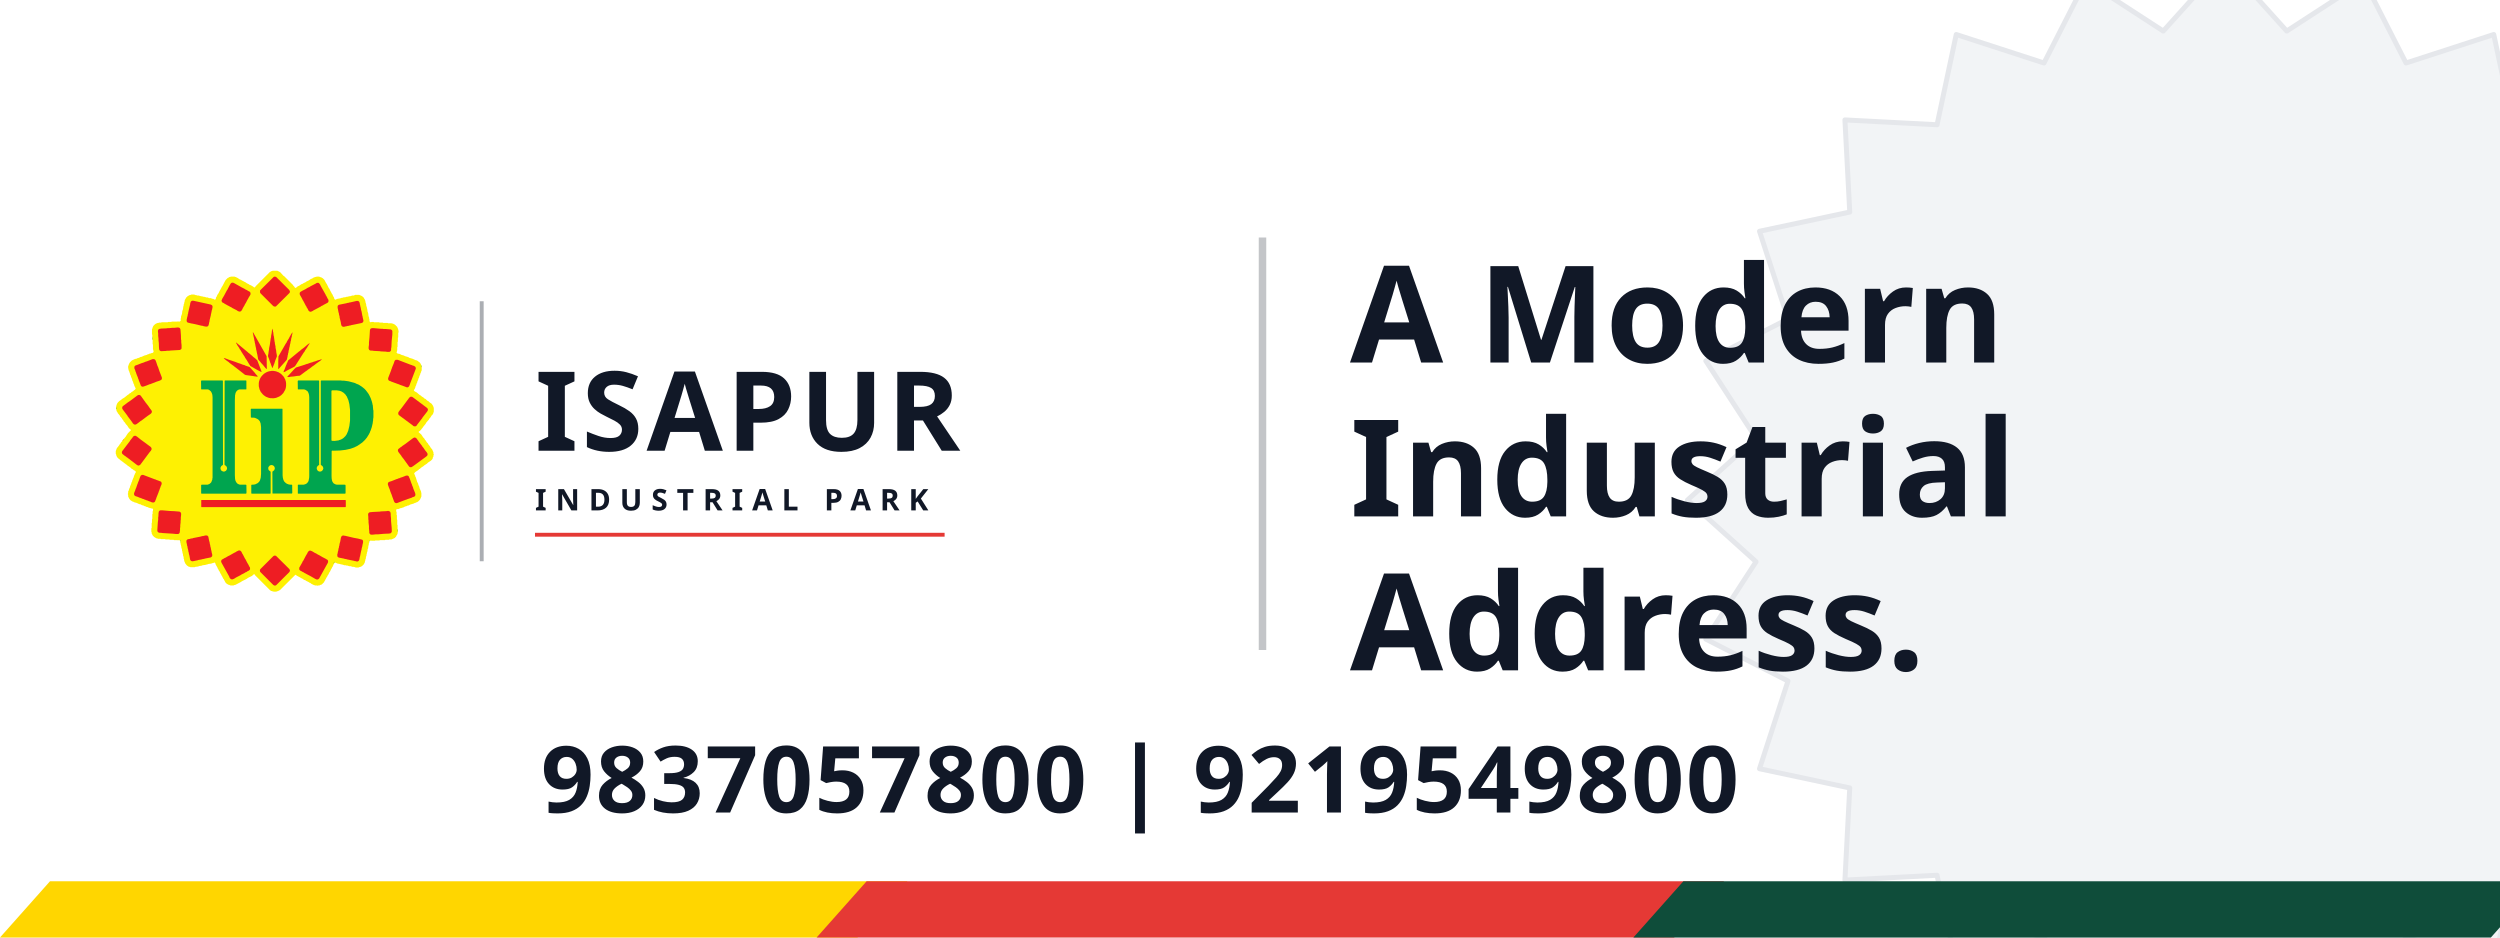
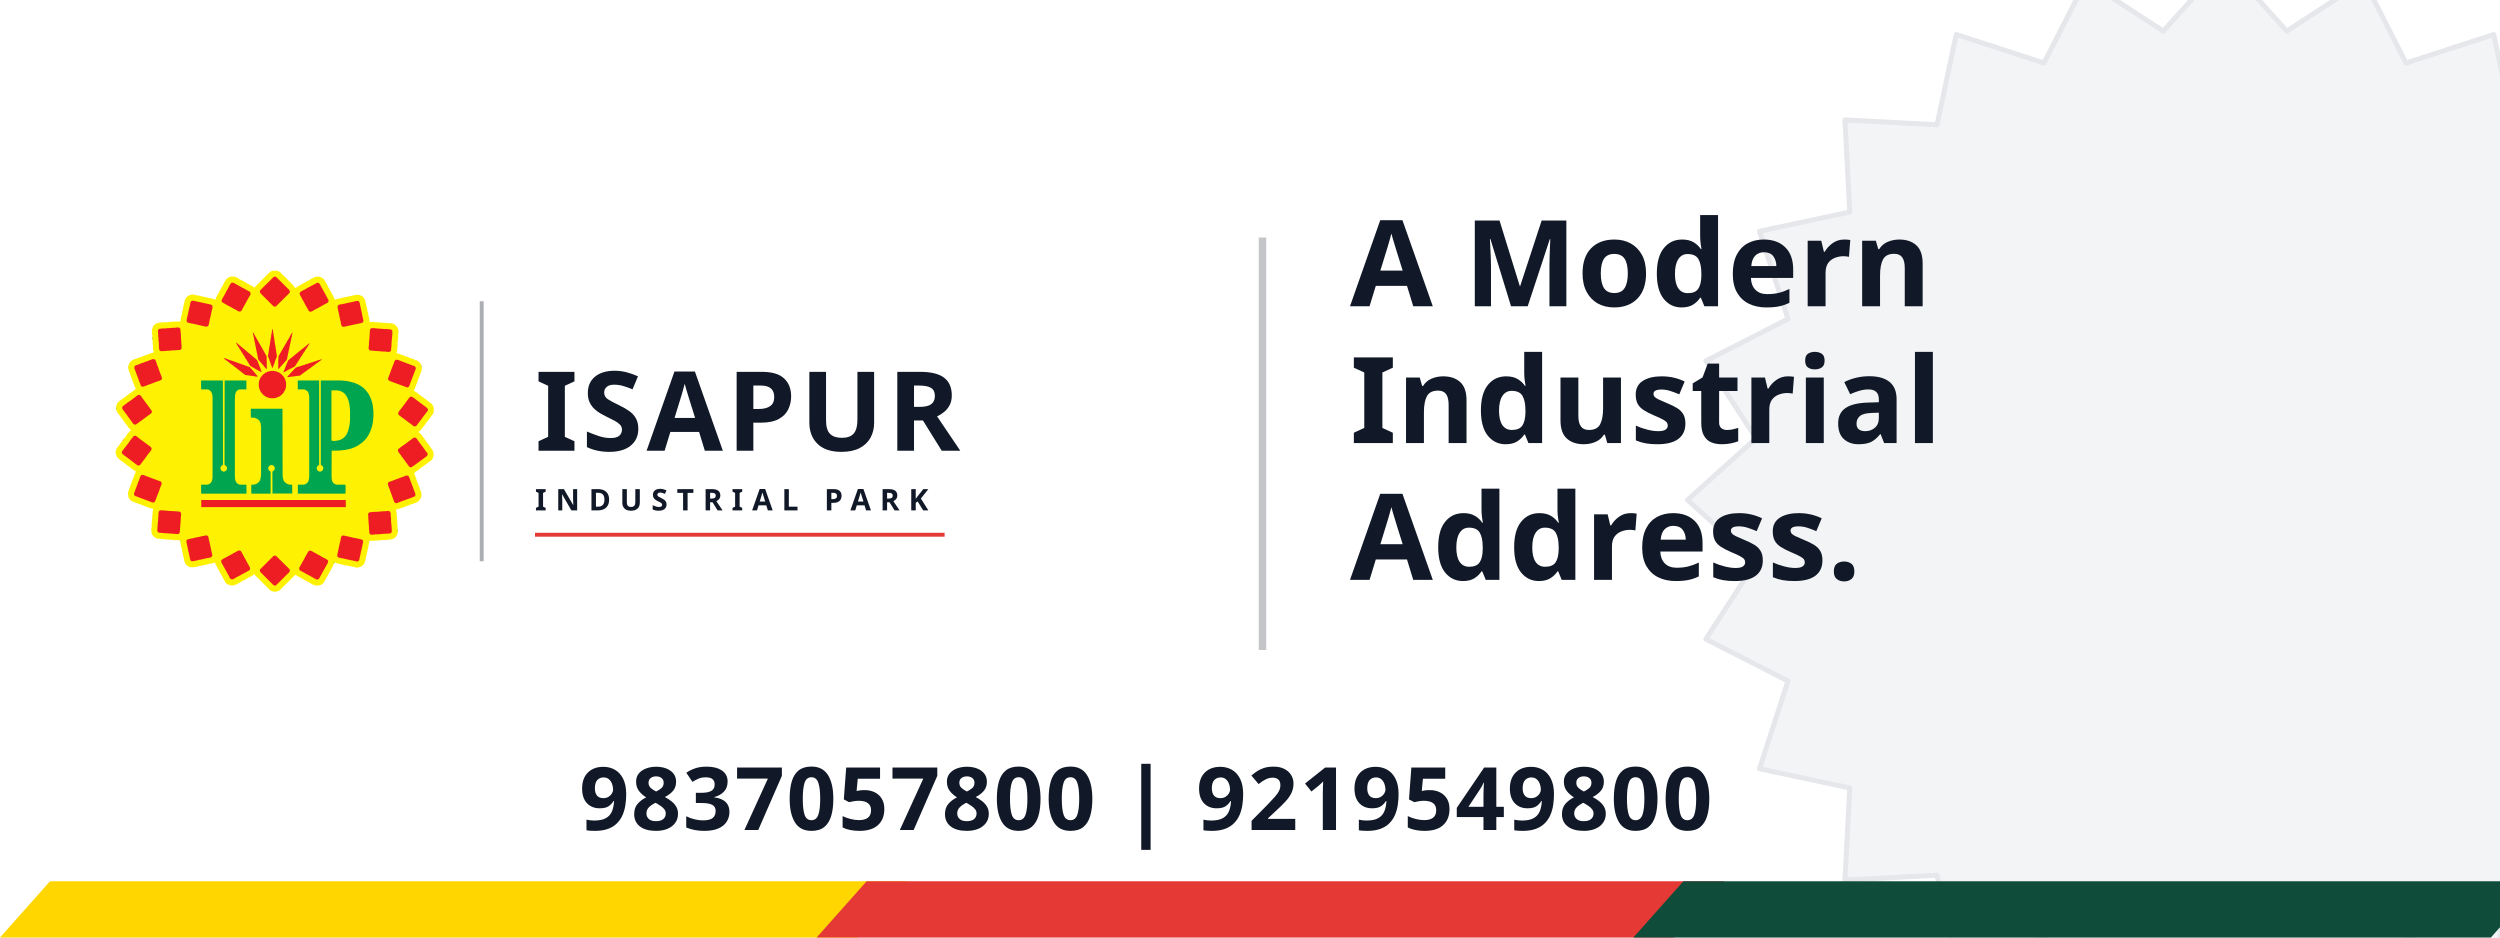
<svg xmlns="http://www.w3.org/2000/svg" viewBox="0 0 2000 750" width="40ft" height="15ft">
  <rect width="2000" height="750" fill="#FFFFFF" />
  <polygon points="1780.00,-30.00 1829.39,24.84 1891.29,-15.35 1924.81,50.40 1995.00,27.61 2010.36,99.80 2084.06,95.94 2080.20,169.64 2152.39,185.00 2129.60,255.19 2195.35,288.71 2155.16,350.61 2210.00,400.00 2155.16,449.39 2195.35,511.29 2129.60,544.81 2152.39,615.00 2080.20,630.36 2084.06,704.06 2010.36,700.20 1995.00,772.39 1924.81,749.60 1891.29,815.35 1829.39,775.16 1780.00,830.00 1730.61,775.16 1668.71,815.35 1635.19,749.60 1565.00,772.39 1549.64,700.20 1475.94,704.06 1479.80,630.36 1407.61,615.00 1430.40,544.81 1364.65,511.29 1404.84,449.39 1350.00,400.00 1404.84,350.61 1364.65,288.71 1430.40,255.19 1407.61,185.00 1479.80,169.64 1475.94,95.94 1549.64,99.80 1565.00,27.61 1635.19,50.40 1668.71,-15.35 1730.61,24.84" fill="#F2F4F6" />
  <polygon points="1780.00,-30.00 1829.39,24.84 1891.29,-15.35 1924.81,50.40 1995.00,27.61 2010.36,99.80 2084.06,95.94 2080.20,169.64 2152.39,185.00 2129.60,255.19 2195.35,288.71 2155.16,350.61 2210.00,400.00 2155.16,449.39 2195.35,511.29 2129.60,544.81 2152.39,615.00 2080.20,630.36 2084.06,704.06 2010.36,700.20 1995.00,772.39 1924.81,749.60 1891.29,815.35 1829.39,775.16 1780.00,830.00 1730.61,775.16 1668.71,815.35 1635.19,749.60 1565.00,772.39 1549.64,700.20 1475.94,704.06 1479.80,630.36 1407.61,615.00 1430.40,544.81 1364.65,511.29 1404.84,449.39 1350.00,400.00 1404.84,350.61 1364.65,288.71 1430.40,255.19 1407.61,185.00 1479.80,169.64 1475.94,95.94 1549.64,99.80 1565.00,27.61 1635.19,50.40 1668.71,-15.35 1730.61,24.84" fill="none" stroke="#E5E7EB" stroke-width="4" stroke-linejoin="round" />
  <g id="badge-hw" transform="translate(90.00 215.00) scale(0.08701)">
    <path d="M1472 18 L1467 21 L1463 21 L1446 31 L1315 162 L1313 167 L1308 172 L1299 170 L1292 163 L1281 158 L1277 154 L1257 146 L1253 142 L1236 134 L1217 121 L1209 119 L1205 115 L1188 107 L1184 103 L1170 98 L1151 85 L1131 75 L1127 75 L1122 72 L1088 72 L1083 75 L1074 76 L1070 80 L1059 85 L1042 102 L1036 111 L1010 161 L1006 165 L998 182 L994 186 L993 192 L988 198 L974 227 L967 234 L966 240 L961 246 L960 252 L951 266 L950 278 L942 285 L924 276 L917 276 L903 270 L887 270 L876 264 L863 264 L858 261 L851 261 L846 258 L836 258 L831 255 L821 255 L816 252 L809 252 L792 246 L779 246 L774 243 L767 243 L750 237 L725 237 L720 240 L707 243 L690 253 L676 267 L671 278 L666 284 L666 288 L663 293 L663 303 L660 308 L660 315 L654 332 L654 342 L651 347 L648 372 L642 389 L639 414 L630 440 L630 453 L627 458 L627 477 L620 485 L608 486 L605 484 L600 484 L597 486 L545 486 L540 489 L512 489 L507 492 L452 492 L447 495 L428 495 L423 498 L416 498 L399 505 L390 511 L376 525 L369 539 L369 543 L363 557 L363 603 L366 608 L366 651 L369 656 L369 693 L372 698 L372 741 L375 746 L378 765 L369 774 L362 774 L348 780 L341 780 L330 786 L326 786 L315 792 L293 798 L267 810 L260 810 L243 819 L230 822 L219 828 L212 828 L207 831 L203 831 L177 844 L160 861 L150 878 L150 882 L144 896 L144 915 L147 920 L147 930 L156 950 L156 954 L159 959 L162 972 L168 983 L171 996 L177 1007 L177 1011 L180 1016 L183 1029 L189 1040 L192 1053 L198 1064 L201 1077 L210 1094 L213 1104 L203 1115 L198 1117 L188 1127 L177 1132 L167 1142 L156 1147 L146 1157 L141 1159 L110 1184 L87 1198 L80 1205 L63 1216 L49 1230 L43 1239 L36 1256 L36 1263 L33 1268 L33 1290 L36 1295 L36 1302 L40 1313 L44 1317 L49 1328 L65 1347 L73 1361 L83 1371 L91 1385 L98 1392 L103 1403 L113 1413 L124 1430 L134 1440 L151 1466 L169 1481 L169 1485 L142 1512 L119 1547 L97 1572 L89 1586 L79 1596 L71 1610 L64 1617 L62 1622 L40 1650 L30 1676 L30 1701 L33 1706 L36 1719 L43 1733 L60 1750 L65 1752 L75 1762 L80 1764 L87 1771 L92 1773 L99 1780 L104 1782 L111 1789 L116 1791 L123 1798 L128 1800 L135 1807 L164 1827 L177 1840 L188 1845 L195 1852 L206 1857 L216 1868 L204 1889 L204 1893 L198 1904 L195 1917 L189 1928 L189 1932 L183 1943 L180 1956 L174 1967 L171 1980 L165 1991 L165 1995 L162 2000 L159 2013 L153 2024 L150 2037 L144 2048 L144 2064 L141 2069 L141 2073 L144 2078 L144 2094 L154 2114 L165 2128 L185 2141 L189 2141 L200 2147 L222 2153 L248 2165 L255 2165 L272 2174 L285 2177 L296 2183 L300 2183 L311 2189 L324 2192 L335 2198 L339 2198 L344 2201 L351 2201 L356 2204 L366 2204 L373 2210 L372 2226 L369 2231 L369 2253 L366 2258 L366 2298 L363 2303 L363 2334 L360 2339 L360 2382 L357 2387 L357 2418 L360 2423 L360 2433 L370 2453 L384 2467 L407 2480 L414 2480 L419 2483 L441 2483 L446 2486 L483 2486 L488 2489 L522 2489 L527 2492 L561 2492 L566 2495 L617 2496 L624 2504 L624 2523 L627 2528 L627 2538 L630 2543 L630 2550 L633 2555 L633 2565 L639 2582 L639 2592 L642 2597 L642 2607 L645 2612 L645 2619 L648 2624 L648 2634 L654 2651 L654 2664 L657 2669 L660 2688 L670 2711 L684 2728 L702 2740 L711 2741 L716 2744 L756 2744 L761 2741 L786 2738 L803 2732 L813 2732 L830 2726 L855 2723 L860 2720 L867 2720 L884 2714 L909 2711 L914 2708 L918 2708 L923 2705 L930 2705 L935 2701 L939 2701 L944 2706 L948 2714 L948 2718 L966 2750 L967 2756 L971 2760 L979 2777 L983 2781 L994 2804 L1002 2816 L1003 2822 L1007 2826 L1018 2849 L1022 2853 L1039 2885 L1050 2896 L1067 2906 L1071 2906 L1085 2912 L1113 2912 L1118 2909 L1131 2906 L1184 2878 L1188 2874 L1229 2854 L1248 2841 L1283 2824 L1296 2811 L1305 2809 L1310 2814 L1312 2819 L1449 2956 L1460 2963 L1464 2963 L1469 2966 L1476 2966 L1481 2969 L1506 2969 L1511 2966 L1524 2963 L1532 2957 L1538 2956 L1682 2813 L1698 2824 L1730 2841 L1734 2845 L1742 2847 L1761 2860 L1775 2865 L1779 2869 L1802 2880 L1814 2888 L1820 2889 L1827 2896 L1853 2909 L1857 2909 L1862 2912 L1878 2912 L1881 2914 L1886 2914 L1889 2912 L1902 2912 L1913 2906 L1917 2906 L1925 2902 L1945 2882 L1950 2871 L1955 2865 L1956 2859 L1960 2855 L1968 2838 L1972 2834 L1980 2817 L1984 2813 L1995 2790 L1999 2786 L2013 2757 L2017 2753 L2018 2747 L2023 2741 L2037 2709 L2045 2702 L2049 2702 L2069 2711 L2076 2711 L2081 2714 L2091 2714 L2096 2717 L2103 2717 L2108 2720 L2115 2720 L2132 2726 L2145 2726 L2150 2729 L2160 2729 L2177 2735 L2190 2735 L2207 2741 L2220 2741 L2237 2747 L2262 2747 L2267 2744 L2280 2741 L2294 2734 L2311 2717 L2321 2697 L2321 2690 L2324 2685 L2324 2678 L2330 2661 L2330 2651 L2336 2634 L2336 2624 L2339 2619 L2339 2612 L2345 2595 L2345 2582 L2351 2568 L2351 2555 L2354 2550 L2354 2540 L2357 2535 L2357 2525 L2360 2520 L2360 2507 L2366 2500 L2412 2501 L2417 2498 L2454 2498 L2459 2495 L2505 2495 L2510 2492 L2541 2492 L2546 2489 L2565 2489 L2594 2476 L2608 2462 L2609 2456 L2614 2450 L2621 2436 L2621 2426 L2624 2421 L2624 2399 L2621 2394 L2621 2357 L2618 2352 L2618 2309 L2615 2304 L2615 2267 L2612 2262 L2612 2237 L2609 2232 L2608 2216 L2615 2210 L2628 2210 L2648 2201 L2655 2201 L2660 2198 L2673 2195 L2690 2186 L2703 2183 L2714 2177 L2721 2177 L2738 2168 L2769 2159 L2780 2153 L2784 2153 L2795 2147 L2799 2147 L2810 2140 L2827 2123 L2840 2094 L2840 2060 L2837 2055 L2837 2048 L2825 2022 L2819 2000 L2813 1989 L2810 1976 L2801 1959 L2789 1919 L2783 1908 L2783 1904 L2774 1884 L2774 1880 L2784 1869 L2810 1852 L2820 1842 L2825 1840 L2844 1824 L2858 1816 L2865 1809 L2891 1792 L2901 1782 L2927 1765 L2938 1754 L2944 1745 L2945 1736 L2951 1725 L2951 1715 L2954 1710 L2954 1706 L2951 1701 L2951 1688 L2938 1659 L2928 1649 L2914 1626 L2907 1619 L2899 1605 L2889 1595 L2881 1581 L2874 1574 L2866 1560 L2856 1550 L2839 1524 L2815 1503 L2815 1499 L2820 1494 L2825 1492 L2839 1478 L2841 1473 L2851 1463 L2853 1458 L2878 1427 L2886 1413 L2908 1388 L2916 1374 L2926 1364 L2931 1353 L2941 1343 L2947 1334 L2954 1314 L2954 1280 L2947 1260 L2933 1240 L2916 1229 L2906 1219 L2892 1211 L2879 1198 L2868 1193 L2858 1183 L2844 1175 L2837 1168 L2820 1157 L2798 1138 L2778 1127 L2771 1119 L2771 1115 L2776 1109 L2783 1095 L2786 1082 L2792 1071 L2795 1058 L2801 1047 L2804 1034 L2810 1023 L2813 1010 L2819 999 L2822 986 L2828 975 L2831 962 L2837 951 L2837 947 L2843 933 L2843 896 L2833 873 L2822 859 L2817 857 L2810 850 L2799 843 L2786 840 L2760 828 L2729 819 L2721 813 L2717 813 L2712 810 L2690 804 L2679 798 L2657 792 L2640 783 L2621 780 L2612 771 L2612 767 L2615 762 L2615 755 L2618 750 L2618 722 L2621 717 L2621 674 L2624 669 L2624 635 L2627 630 L2627 590 L2630 585 L2630 569 L2627 564 L2627 557 L2617 534 L2597 514 L2577 504 L2570 504 L2565 501 L2534 501 L2529 498 L2489 498 L2484 495 L2456 495 L2451 492 L2405 492 L2400 489 L2381 489 L2376 492 L2370 491 L2363 483 L2363 467 L2360 462 L2360 452 L2354 435 L2351 410 L2345 393 L2342 368 L2339 363 L2339 356 L2333 339 L2333 329 L2330 324 L2330 317 L2327 312 L2324 293 L2321 288 L2321 284 L2316 278 L2311 267 L2300 256 L2291 250 L2268 240 L2231 240 L2220 246 L2204 246 L2190 252 L2180 252 L2175 255 L2165 255 L2160 258 L2150 258 L2145 261 L2120 264 L2115 267 L2108 267 L2091 273 L2081 273 L2076 276 L2069 276 L2048 285 L2040 278 L2036 263 L2028 251 L2023 237 L2019 233 L1997 192 L1996 186 L1989 179 L1969 138 L1965 134 L1948 102 L1934 88 L1917 78 L1913 78 L1899 72 L1877 72 L1872 75 L1865 75 L1860 78 L1856 78 L1842 85 L1838 89 L1824 94 L1805 107 L1782 118 L1778 122 L1755 133 L1751 137 L1737 142 L1718 155 L1701 163 L1694 170 L1682 177 L1674 170 L1672 165 L1662 155 L1660 150 L1577 67 L1572 65 L1541 31 L1515 18Z" fill="#FEF102" fill-rule="evenodd" />
    <path d="M1489 2637 L1479 2642 L1361 2760 L1356 2767 L1355 2776 L1358 2787 L1479 2908 L1490 2913 L1496 2913 L1504 2910 L1626 2789 L1631 2779 L1631 2771 L1626 2761 L1503 2639Z M1811 2592 L1805 2595 L1795 2607 L1792 2615 L1777 2640 L1754 2684 L1746 2695 L1745 2700 L1717 2749 L1717 2765 L1722 2772 L1729 2777 L1745 2785 L1748 2788 L1755 2790 L1765 2797 L1822 2827 L1867 2853 L1876 2857 L1889 2857 L1900 2848 L1978 2707 L1982 2698 L1982 2685 L1977 2677 L1970 2672 L1964 2670 L1961 2667 L1930 2651 L1896 2631 L1892 2630 L1871 2617 L1861 2613 L1840 2600 L1823 2592Z M1169 2590 L1161 2590 L1140 2600 L1126 2609 L1122 2610 L1071 2639 L1065 2641 L1040 2656 L1028 2661 L1024 2665 L1018 2667 L1004 2676 L999 2686 L999 2694 L1003 2704 L1073 2830 L1075 2837 L1082 2848 L1091 2855 L1104 2856 L1120 2849 L1137 2838 L1178 2817 L1183 2813 L1216 2796 L1219 2793 L1232 2788 L1243 2780 L1253 2776 L1261 2769 L1265 2762 L1264 2747 L1259 2740 L1245 2712 L1242 2709 L1222 2670 L1218 2665 L1197 2624 L1193 2620 L1192 2615 L1183 2599 L1175 2592Z M2112 2455 L2105 2461 L2100 2474 L2094 2507 L2088 2528 L2085 2548 L2083 2551 L2082 2562 L2078 2574 L2075 2595 L2073 2598 L2069 2621 L2067 2624 L2067 2644 L2074 2652 L2082 2656 L2128 2665 L2136 2668 L2151 2670 L2155 2672 L2224 2686 L2228 2688 L2234 2688 L2247 2692 L2255 2691 L2262 2687 L2265 2684 L2270 2672 L2274 2648 L2276 2645 L2285 2599 L2290 2581 L2291 2571 L2297 2550 L2298 2539 L2301 2531 L2301 2526 L2303 2523 L2304 2503 L2301 2497 L2296 2491 L2257 2481 L2219 2474 L2138 2455 L2131 2455 L2128 2453 L2118 2453Z M874 2455 L867 2452 L855 2452 L831 2458 L825 2458 L808 2463 L742 2476 L735 2479 L728 2479 L719 2482 L714 2482 L711 2484 L691 2487 L682 2496 L679 2502 L681 2523 L683 2526 L686 2546 L689 2553 L691 2569 L696 2586 L697 2597 L702 2614 L702 2620 L707 2637 L714 2675 L719 2683 L724 2687 L736 2690 L784 2680 L788 2678 L817 2673 L825 2670 L832 2670 L835 2668 L841 2668 L849 2665 L904 2654 L915 2645 L917 2639 L917 2627 L911 2605 L911 2598 L909 2596 L908 2585 L906 2582 L904 2567 L900 2554 L898 2539 L895 2531 L893 2516 L888 2499 L881 2463Z M2550 2232 L2538 2227 L2529 2227 L2514 2229 L2468 2231 L2458 2233 L2395 2236 L2364 2239 L2354 2246 L2351 2253 L2350 2262 L2352 2281 L2352 2303 L2354 2313 L2354 2332 L2358 2368 L2358 2389 L2361 2415 L2361 2429 L2364 2435 L2371 2443 L2378 2445 L2393 2445 L2419 2442 L2440 2442 L2495 2437 L2541 2435 L2554 2433 L2559 2431 L2567 2421 L2568 2415 L2567 2383 L2561 2319 L2561 2297 L2558 2270 L2558 2254 L2555 2238Z M433 2224 L426 2232 L423 2248 L422 2276 L420 2287 L420 2308 L417 2329 L412 2405 L413 2413 L416 2419 L425 2426 L434 2428 L448 2428 L460 2430 L557 2436 L584 2439 L603 2439 L610 2436 L617 2429 L621 2402 L621 2384 L623 2375 L623 2357 L626 2333 L626 2317 L628 2307 L628 2289 L631 2260 L631 2251 L626 2239 L616 2233 L569 2229 L525 2227 L458 2221 L441 2221Z M816 2128 L816 2189 L819 2192 L2141 2192 L2144 2190 L2145 2187 L2145 2131 L2142 2126 L818 2126Z M2715 1902 L2699 1902 L2664 1916 L2658 1917 L2656 1919 L2650 1920 L2640 1925 L2628 1928 L2618 1933 L2612 1934 L2567 1952 L2545 1959 L2539 1962 L2534 1968 L2532 1973 L2532 1986 L2535 1992 L2535 1996 L2538 1999 L2538 2003 L2550 2032 L2556 2052 L2562 2065 L2562 2069 L2565 2073 L2575 2103 L2578 2108 L2580 2117 L2585 2127 L2586 2133 L2592 2146 L2602 2154 L2614 2155 L2699 2123 L2705 2122 L2707 2120 L2751 2105 L2755 2102 L2776 2095 L2784 2085 L2785 2071 L2783 2068 L2783 2064 L2765 2019 L2764 2013 L2754 1989 L2752 1980 L2748 1973 L2733 1929 L2730 1925 L2726 1912 L2720 1905Z M269 1896 L259 1903 L252 1919 L251 1925 L249 1927 L245 1941 L234 1967 L234 1971 L231 1975 L216 2019 L213 2023 L209 2037 L198 2064 L199 2079 L205 2087 L212 2091 L231 2097 L249 2105 L255 2106 L259 2109 L265 2110 L278 2116 L287 2118 L297 2123 L305 2125 L307 2127 L327 2133 L331 2136 L337 2137 L344 2141 L351 2142 L355 2145 L367 2149 L379 2149 L385 2146 L391 2140 L399 2119 L401 2117 L402 2110 L425 2052 L425 2048 L428 2044 L438 2014 L441 2009 L443 2000 L449 1988 L452 1978 L452 1970 L448 1960 L443 1956 L402 1941 L400 1939 L389 1936 L281 1895Z M103 1568 L91 1582 L92 1584 L104 1570Z M2782 1552 L2774 1552 L2764 1557 L2689 1613 L2664 1630 L2655 1638 L2653 1638 L2629 1657 L2625 1663 L2624 1673 L2628 1684 L2657 1722 L2659 1727 L2676 1748 L2725 1816 L2732 1823 L2739 1825 L2750 1824 L2771 1810 L2883 1728 L2893 1719 L2897 1711 L2896 1699 L2888 1686 L2874 1669 L2858 1645 L2849 1635 L2847 1630 L2814 1587 L2811 1581 L2801 1569 L2801 1567 L2792 1557Z M206 1535 L195 1539 L187 1546 L185 1551 L163 1578 L161 1583 L90 1676 L87 1682 L86 1691 L90 1702 L114 1721 L124 1727 L130 1733 L136 1736 L226 1805 L235 1809 L242 1809 L252 1805 L257 1800 L341 1687 L353 1673 L359 1662 L359 1649 L351 1638 L260 1571 L226 1544 L215 1537Z M2740 1177 L2733 1181 L2726 1189 L2654 1286 L2639 1304 L2639 1306 L2634 1311 L2628 1321 L2627 1335 L2631 1343 L2636 1348 L2759 1439 L2765 1445 L2773 1449 L2786 1449 L2793 1445 L2800 1437 L2801 1434 L2849 1372 L2849 1370 L2894 1312 L2900 1300 L2900 1294 L2897 1285 L2890 1278 L2762 1182 L2753 1177Z M246 1160 L236 1161 L229 1165 L166 1212 L138 1231 L97 1262 L92 1267 L89 1276 L90 1287 L95 1295 L138 1352 L138 1354 L173 1400 L187 1421 L195 1429 L204 1433 L215 1432 L225 1426 L260 1399 L266 1396 L323 1353 L351 1334 L359 1325 L362 1317 L362 1312 L359 1303 L354 1298 L352 1293 L347 1288 L328 1260 L306 1232 L261 1169 L255 1163Z M1463 939 L1439 943 L1426 947 L1411 954 L1392 966 L1373 985 L1362 1000 L1354 1016 L1347 1038 L1345 1051 L1345 1080 L1352 1109 L1363 1132 L1381 1154 L1392 1164 L1411 1177 L1437 1187 L1452 1190 L1481 1191 L1504 1187 L1533 1175 L1552 1162 L1571 1142 L1588 1112 L1593 1097 L1596 1077 L1596 1053 L1594 1038 L1587 1015 L1584 1012 L1580 1002 L1572 990 L1550 967 L1529 953 L1503 943 L1479 939Z M2604 837 L2594 846 L2586 870 L2571 906 L2569 915 L2566 919 L2561 936 L2534 1006 L2535 1019 L2540 1027 L2549 1032 L2560 1035 L2562 1037 L2599 1051 L2608 1053 L2612 1056 L2618 1057 L2623 1060 L2632 1062 L2647 1069 L2656 1071 L2660 1074 L2666 1075 L2705 1090 L2715 1090 L2721 1087 L2729 1078 L2729 1075 L2733 1068 L2734 1062 L2736 1060 L2736 1057 L2787 924 L2789 916 L2788 909 L2782 899 L2766 891 L2757 889 L2753 886 L2747 885 L2622 837Z M1925 833 L1921 832 L1895 841 L1891 841 L1864 851 L1845 856 L1840 859 L1818 865 L1791 875 L1787 875 L1775 880 L1771 880 L1769 882 L1687 908 L1673 921 L1608 992 L1608 995 L1623 996 L1635 993 L1668 990 L1699 985 L1719 984 L1727 980 L1779 941 L1789 935 L1795 929 L1815 916 L1843 894 L1849 891 L1876 870 L1912 845Z M384 831 L368 831 L317 851 L300 856 L290 861 L259 871 L255 874 L249 875 L239 880 L235 880 L233 882 L210 890 L204 896 L201 902 L201 915 L210 937 L210 941 L215 951 L218 963 L221 967 L222 973 L233 999 L235 1008 L239 1015 L241 1024 L254 1056 L254 1059 L257 1063 L258 1070 L265 1080 L273 1084 L282 1084 L304 1077 L306 1075 L312 1074 L341 1062 L347 1061 L406 1038 L431 1030 L448 1022 L454 1013 L454 1000 L431 940 L419 904 L414 894 L401 855 L394 839Z M1023 822 L1028 828 L1044 841 L1072 861 L1075 865 L1120 898 L1123 902 L1130 906 L1218 975 L1229 978 L1296 987 L1302 989 L1310 989 L1322 992 L1336 991 L1336 989 L1313 964 L1312 961 L1265 908 L1259 903 L1220 890 L1216 887 L1195 881 L1176 873 L1170 872 L1168 870 L1159 868 L1128 856 L1068 836 L1057 831 L1051 830 L1046 827 L1031 822Z M1811 685 L1809 685 L1799 694 L1796 695 L1761 725 L1734 745 L1720 758 L1717 759 L1615 843 L1605 868 L1602 871 L1601 878 L1597 885 L1581 928 L1578 932 L1573 946 L1574 951 L1586 947 L1602 937 L1672 901 L1681 892 L1756 774 L1768 758 L1770 752 L1793 719 L1794 715 L1811 690Z M1136 679 L1135 681 L1145 697 L1146 701 L1164 727 L1171 741 L1175 745 L1190 771 L1194 775 L1195 779 L1217 812 L1218 816 L1235 841 L1258 880 L1265 889 L1266 893 L1332 931 L1369 950 L1370 944 L1331 842 L1312 824 L1291 808 L1287 803 L1252 774 L1249 773 L1246 769 L1138 679Z M1654 585 L1645 598 L1626 631 L1625 635 L1604 669 L1601 677 L1592 690 L1526 805 L1524 852 L1524 921 L1526 923 L1600 840 L1604 832 L1610 805 L1610 799 L1613 791 L1614 780 L1617 773 L1620 751 L1624 739 L1625 727 L1628 720 L1632 696 L1635 687 L1635 681 L1637 677 L1637 671 L1641 659 L1643 643 L1649 621 L1649 614 L1652 606 L1655 588Z M1291 584 L1290 589 L1293 604 L1295 607 L1295 614 L1302 643 L1305 663 L1307 667 L1308 678 L1314 702 L1314 709 L1317 718 L1317 723 L1319 726 L1322 748 L1325 756 L1326 767 L1329 776 L1329 782 L1331 786 L1339 831 L1342 837 L1361 858 L1362 861 L1384 885 L1405 911 L1409 914 L1410 917 L1417 922 L1419 920 L1417 804 L1293 585Z M1471 550 L1465 574 L1464 588 L1458 618 L1458 628 L1455 638 L1446 702 L1440 730 L1439 748 L1437 751 L1433 783 L1430 795 L1430 807 L1433 812 L1434 819 L1437 823 L1452 868 L1454 870 L1459 887 L1464 897 L1465 903 L1470 912 L1473 910 L1478 895 L1480 893 L1482 884 L1486 877 L1498 840 L1511 808 L1511 792 L1508 782 L1508 774 L1506 771 L1505 754 L1499 726 L1499 716 L1493 688 L1493 679 L1491 675 L1484 623 L1481 613 L1478 584 L1476 581 L1474 561Z M2372 552 L2367 563 L2363 629 L2358 678 L2358 699 L2355 720 L2355 735 L2361 747 L2370 752 L2392 753 L2402 755 L2457 758 L2468 760 L2513 762 L2524 764 L2547 764 L2553 761 L2559 755 L2561 750 L2562 729 L2564 723 L2567 663 L2573 604 L2573 572 L2570 566 L2560 558 L2512 554 L2492 554 L2483 552 L2467 552 L2402 546 L2384 546Z M616 543 L605 540 L595 540 L569 543 L548 543 L522 546 L507 546 L496 548 L447 550 L427 554 L422 559 L418 569 L418 580 L420 595 L420 617 L423 644 L423 659 L426 683 L427 718 L429 741 L432 749 L437 754 L446 758 L488 756 L500 754 L520 754 L532 752 L618 747 L630 741 L635 733 L635 702 L632 676 L632 656 L630 650 L629 611 L625 559 L622 550Z M2262 298 L2257 296 L2244 296 L2188 309 L2178 310 L2175 312 L2156 315 L2152 317 L2082 331 L2077 334 L2070 342 L2070 364 L2072 367 L2078 401 L2081 408 L2082 419 L2088 440 L2088 448 L2099 492 L2101 508 L2106 524 L2113 531 L2124 534 L2138 532 L2142 530 L2152 529 L2156 527 L2176 524 L2179 522 L2189 521 L2193 519 L2286 500 L2296 497 L2303 491 L2307 482 L2307 476 L2300 445 L2300 439 L2298 437 L2290 393 L2285 377 L2282 357 L2279 350 L2279 342 L2277 339 L2277 334 L2274 326 L2273 315 L2269 305Z M721 301 L718 306 L716 316 L714 319 L714 326 L696 403 L696 410 L693 416 L690 437 L688 440 L682 469 L682 483 L686 490 L692 495 L729 504 L735 504 L738 506 L743 506 L820 524 L830 525 L837 528 L858 532 L869 532 L874 530 L881 524 L887 507 L887 501 L892 483 L893 472 L905 424 L905 416 L907 413 L913 382 L916 374 L920 352 L919 342 L914 335 L903 329 L743 294 L731 294Z M1891 129 L1878 130 L1871 135 L1819 162 L1816 165 L1795 175 L1774 188 L1746 202 L1729 212 L1723 218 L1721 224 L1722 238 L1741 271 L1742 275 L1745 278 L1747 285 L1754 295 L1778 341 L1781 344 L1786 356 L1793 366 L1803 386 L1810 392 L1817 395 L1825 395 L1841 388 L1844 385 L1912 349 L1922 342 L1936 336 L1939 333 L1977 313 L1985 305 L1986 289 L1983 281 L1979 276 L1965 248 L1961 244 L1960 239 L1915 159 L1908 144 L1898 132Z M1099 128 L1093 130 L1086 137 L1075 156 L1055 195 L1052 198 L1025 249 L1011 272 L1003 290 L1003 297 L1007 306 L1012 311 L1025 317 L1028 320 L1066 341 L1072 343 L1075 346 L1097 357 L1100 360 L1143 382 L1146 385 L1162 393 L1173 394 L1183 389 L1192 376 L1199 361 L1215 334 L1218 326 L1221 323 L1222 319 L1225 316 L1242 283 L1247 276 L1249 270 L1265 244 L1269 235 L1269 222 L1263 212 L1242 201 L1239 198 L1218 188 L1215 185 L1189 172 L1120 133 L1109 128Z M1491 72 L1482 75 L1357 199 L1356 217 L1362 227 L1476 341 L1485 347 L1497 348 L1503 346 L1625 225 L1629 220 L1631 214 L1631 206 L1624 194 L1504 75Z" fill="#EE1D23" fill-rule="evenodd" />
    <path d="M2039 2694 L2037 2695 L2035 2702 L2035 2712 L2037 2710 L2037 2702 L2040 2697Z M2359 2496 L2359 2520 L2361 2499Z M625 2490 L623 2500 L625 2523Z M2622 2397 L2621 2399 L2623 2421 L2624 2399Z M1274 1287 L1271 1294 L1272 1366 L1278 1369 L1298 1369 L1310 1371 L1330 1380 L1341 1387 L1353 1400 L1362 1422 L1366 1456 L1366 1886 L1363 1922 L1355 1948 L1347 1960 L1335 1971 L1313 1982 L1296 1985 L1283 1985 L1279 1986 L1276 1989 L1276 2065 L1278 2067 L1286 2068 L1446 2068 L1452 2067 L1454 2065 L1454 1866 L1437 1852 L1433 1844 L1432 1831 L1434 1823 L1446 1809 L1457 1805 L1468 1805 L1482 1812 L1487 1818 L1492 1830 L1492 1839 L1487 1852 L1470 1866 L1471 2067 L1650 2067 L1653 2061 L1652 1988 L1647 1985 L1632 1985 L1620 1983 L1604 1977 L1593 1970 L1578 1955 L1571 1940 L1566 1920 L1564 1899 L1563 1289 L1560 1287Z M34 1268 L33 1289 L35 1291 L36 1289Z M1707 1027 L1703 1033 L1704 1107 L1706 1109 L1757 1109 L1768 1111 L1777 1115 L1794 1127 L1802 1142 L1807 1160 L1809 1181 L1809 1906 L1808 1923 L1803 1949 L1798 1960 L1787 1973 L1775 1980 L1759 1985 L1708 1985 L1704 1988 L1704 2066 L1707 2068 L2139 2068 L2142 2065 L2143 2061 L2143 1993 L2141 1987 L2132 1985 L2062 1985 L2052 1983 L2034 1974 L2023 1960 L2018 1946 L2015 1928 L2014 1905 L2015 1676 L2018 1673 L2022 1672 L2032 1673 L2092 1671 L2143 1665 L2188 1655 L2222 1643 L2254 1627 L2296 1598 L2321 1574 L2339 1552 L2357 1523 L2368 1501 L2369 1495 L2372 1491 L2384 1456 L2393 1417 L2393 1409 L2396 1397 L2396 1385 L2399 1365 L2399 1304 L2397 1298 L2393 1254 L2391 1251 L2391 1246 L2385 1222 L2374 1190 L2359 1159 L2351 1146 L2330 1118 L2317 1104 L2296 1087 L2272 1071 L2256 1062 L2250 1061 L2224 1049 L2171 1035 L2128 1029 L2112 1029 L2097 1027 L1920 1027 L1915 1031 L1915 1800 L1916 1804 L1925 1810 L1933 1818 L1938 1831 L1938 1839 L1933 1851 L1924 1860 L1916 1864 L1905 1865 L1892 1861 L1883 1852 L1878 1840 L1878 1829 L1882 1819 L1890 1810 L1900 1804 L1900 1031 L1896 1027Z M2018 1118 L2063 1118 L2088 1122 L2105 1128 L2126 1141 L2144 1159 L2149 1168 L2153 1172 L2169 1209 L2178 1246 L2184 1298 L2184 1396 L2178 1445 L2167 1490 L2153 1522 L2142 1538 L2125 1555 L2111 1565 L2096 1572 L2082 1576 L2080 1578 L2042 1583 L2017 1582 L2013 1577 L2013 1123Z M819 1027 L815 1030 L814 1035 L815 1107 L817 1109 L873 1109 L880 1110 L890 1115 L905 1128 L913 1143 L918 1159 L920 1182 L920 1923 L918 1928 L918 1937 L909 1961 L905 1967 L891 1979 L875 1985 L823 1985 L818 1986 L815 1989 L815 2065 L819 2068 L1227 2068 L1231 2065 L1232 2055 L1231 1989 L1228 1986 L1221 1985 L1170 1985 L1154 1979 L1147 1974 L1137 1962 L1130 1947 L1127 1932 L1125 1899 L1125 1209 L1127 1160 L1129 1156 L1130 1147 L1136 1132 L1147 1119 L1161 1111 L1170 1109 L1229 1109 L1231 1107 L1231 1030 L1227 1027 L1035 1027 L1031 1030 L1030 1797 L1031 1804 L1041 1811 L1049 1819 L1053 1831 L1053 1838 L1049 1850 L1042 1858 L1031 1864 L1019 1865 L1005 1859 L997 1851 L993 1839 L993 1830 L997 1819 L1004 1811 L1015 1804 L1016 1794 L1015 1031 L1011 1027Z M2839 888 L2838 892 L2840 895 L2842 908 L2843 896Z M367 620 L366 645 L367 650 L369 651Z" fill="#00A54F" fill-rule="evenodd" />
  </g>
  <rect x="383.80" y="241.00" width="3.12" height="208.00" fill="#111827" fill-opacity=".35" />
  <text x="428.00" y="360.60" font-family="Montserrat, sans-serif" font-weight="800" font-size="88.40" letter-spacing="3.09" fill="#111827">ISAPUR</text>
  <text x="428.00" y="408.34" font-family="Montserrat, sans-serif" font-weight="600" font-size="23.87" letter-spacing="7.16" fill="#111827">INDUSTRIAL PARK</text>
  <rect x="428.00" y="426.24" width="327.68" height="3.10" fill="#E53935" />
  <rect x="1007" y="190" width="6" height="330" fill="#111827" fill-opacity=".25" />
-   <text x="1080.00" y="290.00" font-family="Montserrat, sans-serif" font-weight="600" font-size="108.00" fill="#111827">A Modern</text>
-   <text x="1080.00" y="413.12" font-family="Montserrat, sans-serif" font-weight="600" font-size="108.00" fill="#111827">Industrial</text>
-   <text x="1080.00" y="536.24" font-family="Montserrat, sans-serif" font-weight="600" font-size="108.00" fill="#111827">Address.</text>
-   <text x="432.79" y="650.00" font-family="Montserrat, sans-serif" font-weight="800" font-size="74.00" letter-spacing="1.48" fill="#111827">9837057800   |   9219549800</text>
+   <text x="1080.00" y="245.00" font-family="Montserrat, sans-serif" font-weight="600" font-size="96.00" fill="#111827">A Modern</text>
+   <text x="1080.00" y="354.44" font-family="Montserrat, sans-serif" font-weight="600" font-size="96.00" fill="#111827">Industrial</text>
+   <text x="1080.00" y="463.88" font-family="Montserrat, sans-serif" font-weight="600" font-size="96.00" fill="#111827">Address.</text>
+   <text x="463.45" y="664.00" font-family="Montserrat, sans-serif" font-weight="800" font-size="70.00" letter-spacing="1.40" fill="#111827">9837057800   |   9219549800</text>
  <polygon points="40.0,705.0 726.0,705.0 686.0,750.0 0.0,750.0" fill="#FFD600" />
  <polygon points="693.3,705.0 1379.3,705.0 1339.3,750.0 653.3,750.0" fill="#E53935" />
  <polygon points="1346.7,705.0 2032.7,705.0 1992.7,750.0 1306.7,750.0" fill="#0F4D3A" />
</svg>
